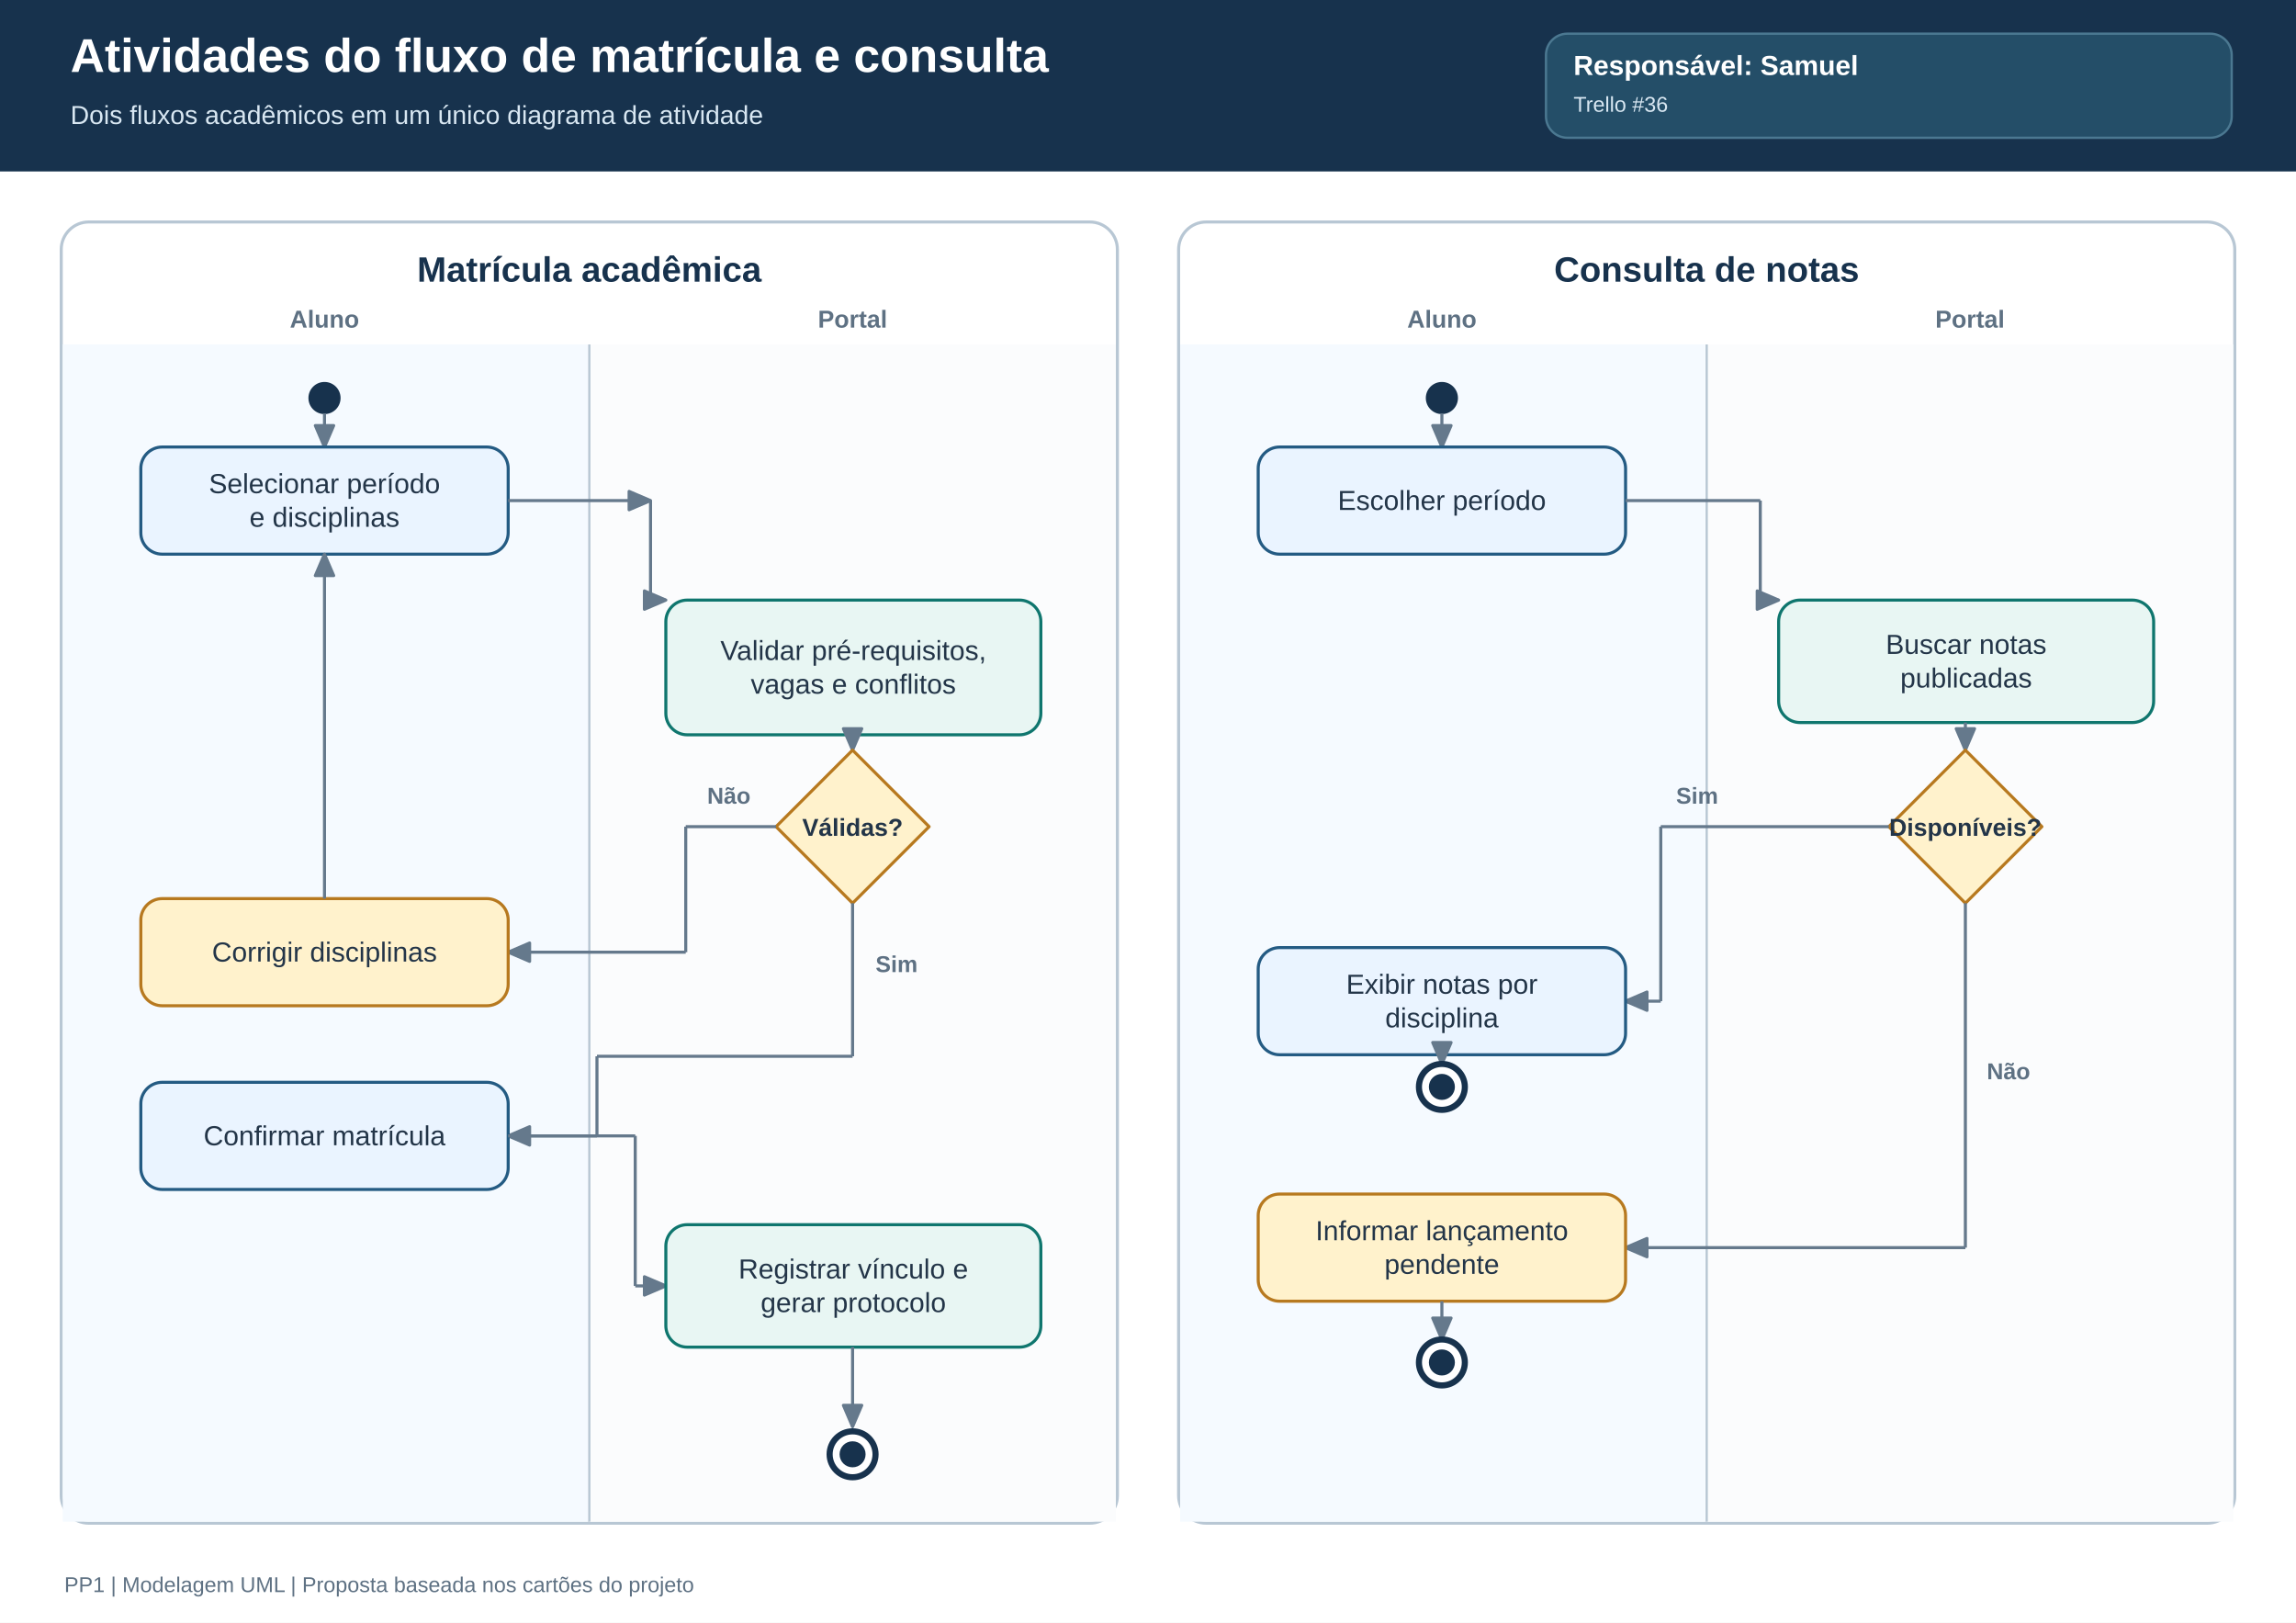
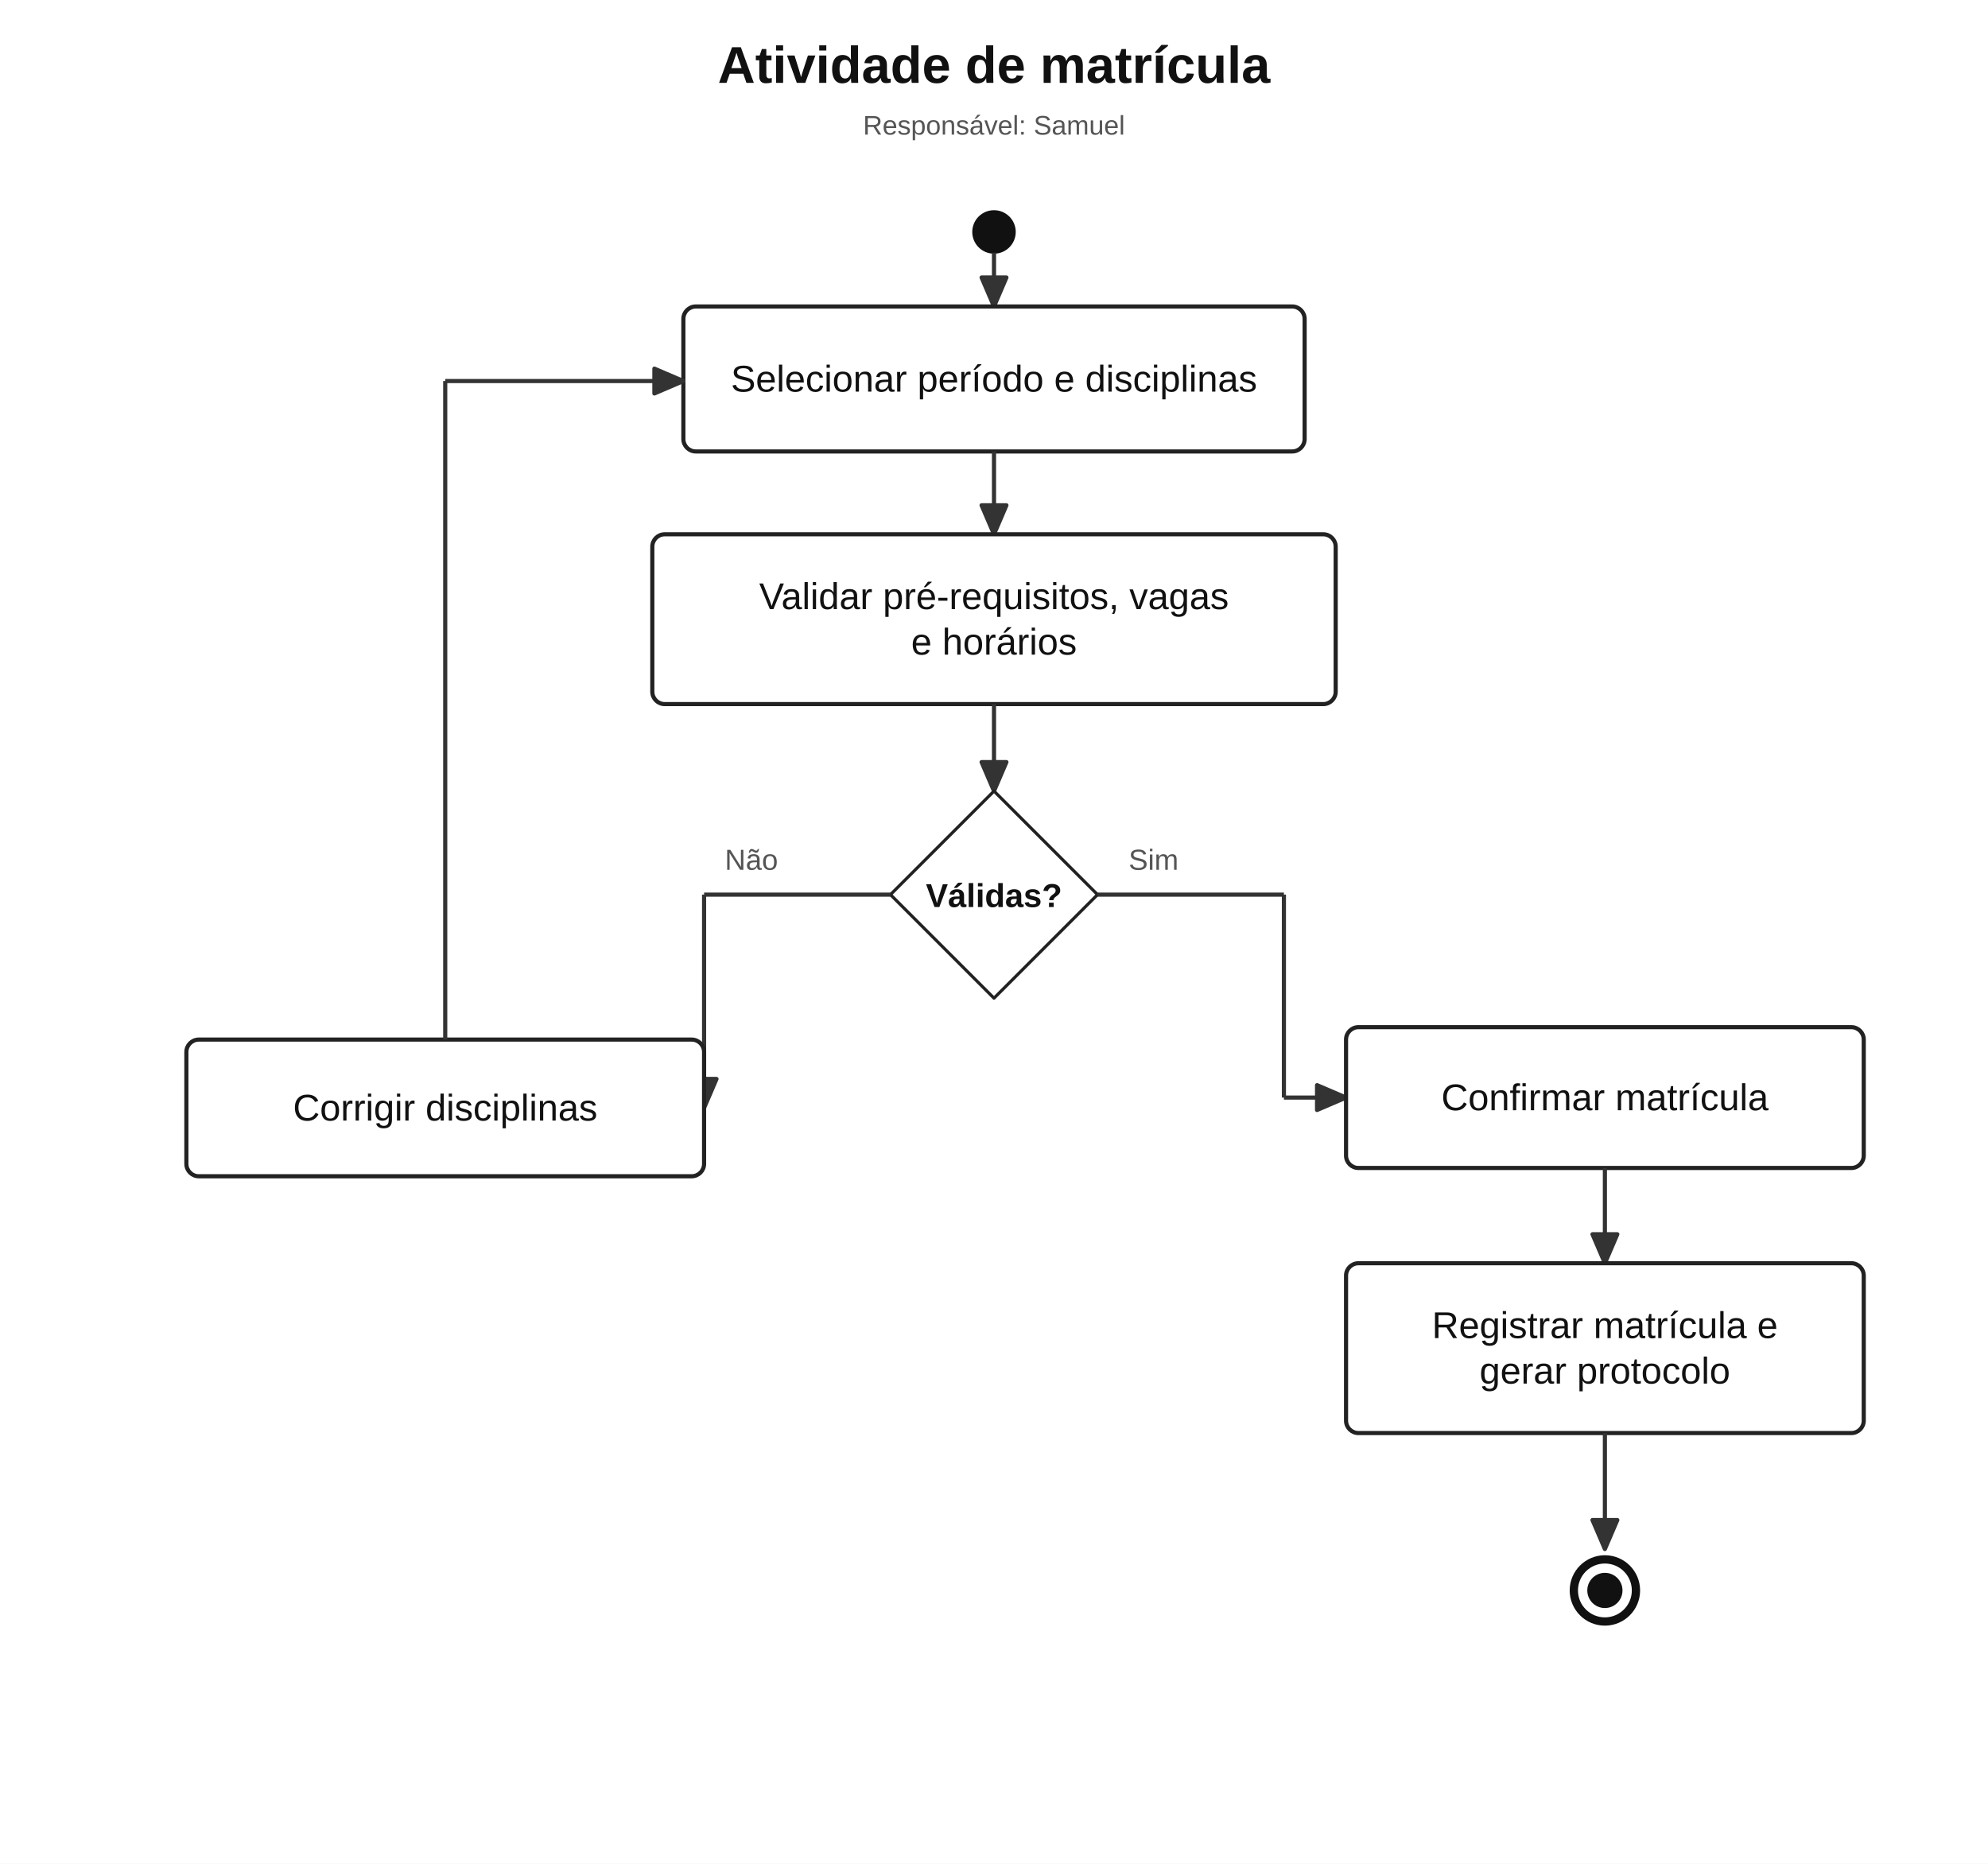
- <svg xmlns="http://www.w3.org/2000/svg" width="1500" height="1060" viewBox="0 0 1500 1060">
-   <rect x="0" y="0" width="1500" height="1060" rx="0" fill="#FFFFFF" stroke="none" stroke-width="0" />
-   <rect x="0" y="0" width="1500" height="112" rx="0" fill="#17324D" stroke="#17324D" stroke-width="0" />
-   <text x="46" y="47.0" font-family="Arial, sans-serif" font-size="31" font-weight="700" fill="#FFFFFF" text-anchor="start">Atividades do fluxo de matrícula e consulta</text>
-   <text x="46" y="81.0" font-family="Arial, sans-serif" font-size="17" font-weight="400" fill="#D8E7F2" text-anchor="start">Dois fluxos acadêmicos em um único diagrama de atividade</text>
-   <rect x="1010" y="22" width="448" height="68" rx="14" fill="#244E68" stroke="#4B7891" stroke-width="1.5" />
-   <text x="1028" y="49.0" font-family="Arial, sans-serif" font-size="18" font-weight="700" fill="#FFFFFF" text-anchor="start">Responsável: Samuel</text>
-   <text x="1028" y="73.0" font-family="Arial, sans-serif" font-size="14" font-weight="400" fill="#D8E7F2" text-anchor="start">Trello #36</text>
-   <text x="42" y="1040.0" font-family="Arial, sans-serif" font-size="14" font-weight="400" fill="#5E7183" text-anchor="start">PP1 | Modelagem UML | Proposta baseada nos cartões do projeto</text>
-   <rect x="40" y="145" width="690" height="850" rx="18" fill="#FFFFFF" stroke="#B8C7D4" stroke-width="2" />
-   <rect x="770" y="145" width="690" height="850" rx="18" fill="#FFFFFF" stroke="#B8C7D4" stroke-width="2" />
-   <rect x="41" y="225" width="343" height="769" rx="0" fill="#F5FAFF" stroke="none" stroke-width="0" />
-   <rect x="385" y="225" width="344" height="769" rx="0" fill="#FBFCFD" stroke="none" stroke-width="0" />
-   <rect x="771" y="225" width="343" height="769" rx="0" fill="#F5FAFF" stroke="none" stroke-width="0" />
-   <rect x="1115" y="225" width="344" height="769" rx="0" fill="#FBFCFD" stroke="none" stroke-width="0" />
-   <line x1="385" y1="225" x2="385" y2="994" stroke="#B8C7D4" stroke-width="1.5" />
-   <line x1="1115" y1="225" x2="1115" y2="994" stroke="#B8C7D4" stroke-width="1.5" />
-   <text x="385" y="184.0" font-family="Arial, sans-serif" font-size="23" font-weight="700" fill="#17324D" text-anchor="middle">Matrícula acadêmica</text>
-   <text x="1115" y="184.0" font-family="Arial, sans-serif" font-size="23" font-weight="700" fill="#17324D" text-anchor="middle">Consulta de notas</text>
-   <text x="212" y="214.0" font-family="Arial, sans-serif" font-size="16" font-weight="700" fill="#5E7183" text-anchor="middle">Aluno</text>
-   <text x="557" y="214.0" font-family="Arial, sans-serif" font-size="16" font-weight="700" fill="#5E7183" text-anchor="middle">Portal</text>
-   <text x="942" y="214.0" font-family="Arial, sans-serif" font-size="16" font-weight="700" fill="#5E7183" text-anchor="middle">Aluno</text>
-   <text x="1287" y="214.0" font-family="Arial, sans-serif" font-size="16" font-weight="700" fill="#5E7183" text-anchor="middle">Portal</text>
-   <ellipse cx="212.0" cy="260.0" rx="10.0" ry="10.0" fill="#17324D" stroke="#17324D" stroke-width="1" />
-   <line x1="212" y1="270" x2="212" y2="292" stroke="#65798C" stroke-width="2" />
-   <polygon points="212,292 218.0,278.0 206.0,278.0" fill="#65798C" stroke="#65798C" stroke-width="2" stroke-linejoin="round" />
-   <rect x="92" y="292" width="240" height="70" rx="14" fill="#EAF4FF" stroke="#245B83" stroke-width="2" />
-   <text x="212.0" y="322.14" font-family="Arial, sans-serif" font-size="18" font-weight="400" fill="#233548" text-anchor="middle">Selecionar período</text>
-   <text x="212.0" y="344.1" font-family="Arial, sans-serif" font-size="18" font-weight="400" fill="#233548" text-anchor="middle">e disciplinas</text>
-   <line x1="332" y1="327" x2="425" y2="327" stroke="#65798C" stroke-width="2" />
-   <polygon points="425,327 411.0,321.0 411.0,333.0" fill="#65798C" stroke="#65798C" stroke-width="2" stroke-linejoin="round" />
-   <line x1="425" y1="327" x2="425" y2="392" stroke="#65798C" stroke-width="2" />
-   <line x1="425" y1="392" x2="435" y2="392" stroke="#65798C" stroke-width="2" />
-   <polygon points="435,392 421.0,386.0 421.0,398.0" fill="#65798C" stroke="#65798C" stroke-width="2" stroke-linejoin="round" />
-   <rect x="435" y="392" width="245" height="88" rx="14" fill="#E8F6F3" stroke="#0F766E" stroke-width="2" />
-   <text x="557.5" y="431.14" font-family="Arial, sans-serif" font-size="18" font-weight="400" fill="#233548" text-anchor="middle">Validar pré-requisitos,</text>
-   <text x="557.5" y="453.1" font-family="Arial, sans-serif" font-size="18" font-weight="400" fill="#233548" text-anchor="middle">vagas e conflitos</text>
-   <line x1="557" y1="480" x2="557" y2="490" stroke="#65798C" stroke-width="2" />
-   <polygon points="557,490 563.0,476.0 551.0,476.0" fill="#65798C" stroke="#65798C" stroke-width="2" stroke-linejoin="round" />
-   <polygon points="557,490.0 607.0,540 557,590.0 507.0,540" fill="#FFF2CC" stroke="#B7791F" stroke-width="2" stroke-linejoin="round" />
-   <text x="557" y="546.0" font-family="Arial, sans-serif" font-size="16" font-weight="700" fill="#233548" text-anchor="middle">Válidas?</text>
-   <line x1="507" y1="540" x2="448" y2="540" stroke="#65798C" stroke-width="2" />
-   <line x1="448" y1="540" x2="448" y2="622" stroke="#65798C" stroke-width="2" />
-   <line x1="448" y1="622" x2="332" y2="622" stroke="#65798C" stroke-width="2" />
-   <polygon points="332,622 346.0,628.0 346.0,616.0" fill="#65798C" stroke="#65798C" stroke-width="2" stroke-linejoin="round" />
-   <text x="462" y="525.0" font-family="Arial, sans-serif" font-size="15" font-weight="700" fill="#5E7183" text-anchor="start">Não</text>
-   <rect x="92" y="587" width="240" height="70" rx="14" fill="#FFF2CC" stroke="#B7791F" stroke-width="2" />
-   <text x="212.0" y="628.12" font-family="Arial, sans-serif" font-size="18" font-weight="400" fill="#233548" text-anchor="middle">Corrigir disciplinas</text>
-   <line x1="212" y1="587" x2="212" y2="362" stroke="#65798C" stroke-width="2" />
-   <polygon points="212,362 206.0,376.0 218.0,376.0" fill="#65798C" stroke="#65798C" stroke-width="2" stroke-linejoin="round" />
-   <line x1="557" y1="590" x2="557" y2="690" stroke="#65798C" stroke-width="2" />
-   <line x1="557" y1="690" x2="390" y2="690" stroke="#65798C" stroke-width="2" />
-   <line x1="390" y1="690" x2="390" y2="742" stroke="#65798C" stroke-width="2" />
-   <line x1="390" y1="742" x2="332" y2="742" stroke="#65798C" stroke-width="2" />
-   <polygon points="332,742 346.0,748.0 346.0,736.0" fill="#65798C" stroke="#65798C" stroke-width="2" stroke-linejoin="round" />
-   <text x="572" y="635.0" font-family="Arial, sans-serif" font-size="15" font-weight="700" fill="#5E7183" text-anchor="start">Sim</text>
-   <rect x="92" y="707" width="240" height="70" rx="14" fill="#EAF4FF" stroke="#245B83" stroke-width="2" />
-   <text x="212.0" y="748.12" font-family="Arial, sans-serif" font-size="18" font-weight="400" fill="#233548" text-anchor="middle">Confirmar matrícula</text>
-   <line x1="332" y1="742" x2="415" y2="742" stroke="#65798C" stroke-width="2" />
-   <line x1="415" y1="742" x2="415" y2="840" stroke="#65798C" stroke-width="2" />
-   <line x1="415" y1="840" x2="435" y2="840" stroke="#65798C" stroke-width="2" />
-   <polygon points="435,840 421.0,834.0 421.0,846.0" fill="#65798C" stroke="#65798C" stroke-width="2" stroke-linejoin="round" />
-   <rect x="435" y="800" width="245" height="80" rx="14" fill="#E8F6F3" stroke="#0F766E" stroke-width="2" />
-   <text x="557.5" y="835.14" font-family="Arial, sans-serif" font-size="18" font-weight="400" fill="#233548" text-anchor="middle">Registrar vínculo e</text>
-   <text x="557.5" y="857.1" font-family="Arial, sans-serif" font-size="18" font-weight="400" fill="#233548" text-anchor="middle">gerar protocolo</text>
-   <line x1="557" y1="880" x2="557" y2="932" stroke="#65798C" stroke-width="2" />
-   <polygon points="557,932 563.0,918.0 551.0,918.0" fill="#65798C" stroke="#65798C" stroke-width="2" stroke-linejoin="round" />
-   <ellipse cx="557.0" cy="950.0" rx="15.0" ry="15.0" fill="#FFFFFF" stroke="#17324D" stroke-width="4" />
-   <ellipse cx="557.0" cy="950.0" rx="8.0" ry="8.0" fill="#17324D" stroke="#17324D" stroke-width="1" />
-   <ellipse cx="942.0" cy="260.0" rx="10.0" ry="10.0" fill="#17324D" stroke="#17324D" stroke-width="1" />
-   <line x1="942" y1="270" x2="942" y2="292" stroke="#65798C" stroke-width="2" />
-   <polygon points="942,292 948.0,278.0 936.0,278.0" fill="#65798C" stroke="#65798C" stroke-width="2" stroke-linejoin="round" />
-   <rect x="822" y="292" width="240" height="70" rx="14" fill="#EAF4FF" stroke="#245B83" stroke-width="2" />
-   <text x="942.0" y="333.12" font-family="Arial, sans-serif" font-size="18" font-weight="400" fill="#233548" text-anchor="middle">Escolher período</text>
-   <line x1="1062" y1="327" x2="1150" y2="327" stroke="#65798C" stroke-width="2" />
-   <line x1="1150" y1="327" x2="1150" y2="392" stroke="#65798C" stroke-width="2" />
-   <line x1="1150" y1="392" x2="1162" y2="392" stroke="#65798C" stroke-width="2" />
-   <polygon points="1162,392 1148.0,386.0 1148.0,398.0" fill="#65798C" stroke="#65798C" stroke-width="2" stroke-linejoin="round" />
-   <rect x="1162" y="392" width="245" height="80" rx="14" fill="#E8F6F3" stroke="#0F766E" stroke-width="2" />
-   <text x="1284.5" y="427.14" font-family="Arial, sans-serif" font-size="18" font-weight="400" fill="#233548" text-anchor="middle">Buscar notas</text>
-   <text x="1284.5" y="449.1" font-family="Arial, sans-serif" font-size="18" font-weight="400" fill="#233548" text-anchor="middle">publicadas</text>
-   <line x1="1284" y1="472" x2="1284" y2="490" stroke="#65798C" stroke-width="2" />
-   <polygon points="1284,490 1290.0,476.0 1278.0,476.0" fill="#65798C" stroke="#65798C" stroke-width="2" stroke-linejoin="round" />
-   <polygon points="1284,490.0 1334.0,540 1284,590.0 1234.0,540" fill="#FFF2CC" stroke="#B7791F" stroke-width="2" stroke-linejoin="round" />
-   <text x="1284" y="546.0" font-family="Arial, sans-serif" font-size="16" font-weight="700" fill="#233548" text-anchor="middle">Disponíveis?</text>
-   <line x1="1234" y1="540" x2="1085" y2="540" stroke="#65798C" stroke-width="2" />
-   <line x1="1085" y1="540" x2="1085" y2="654" stroke="#65798C" stroke-width="2" />
-   <line x1="1085" y1="654" x2="1062" y2="654" stroke="#65798C" stroke-width="2" />
-   <polygon points="1062,654 1076.0,660.0 1076.0,648.0" fill="#65798C" stroke="#65798C" stroke-width="2" stroke-linejoin="round" />
-   <text x="1095" y="525.0" font-family="Arial, sans-serif" font-size="15" font-weight="700" fill="#5E7183" text-anchor="start">Sim</text>
-   <rect x="822" y="619" width="240" height="70" rx="14" fill="#EAF4FF" stroke="#245B83" stroke-width="2" />
-   <text x="942.0" y="649.14" font-family="Arial, sans-serif" font-size="18" font-weight="400" fill="#233548" text-anchor="middle">Exibir notas por</text>
-   <text x="942.0" y="671.1" font-family="Arial, sans-serif" font-size="18" font-weight="400" fill="#233548" text-anchor="middle">disciplina</text>
-   <line x1="1284" y1="590" x2="1284" y2="815" stroke="#65798C" stroke-width="2" />
-   <line x1="1284" y1="815" x2="1062" y2="815" stroke="#65798C" stroke-width="2" />
-   <polygon points="1062,815 1076.0,821.0 1076.0,809.0" fill="#65798C" stroke="#65798C" stroke-width="2" stroke-linejoin="round" />
-   <text x="1298" y="705.0" font-family="Arial, sans-serif" font-size="15" font-weight="700" fill="#5E7183" text-anchor="start">Não</text>
-   <rect x="822" y="780" width="240" height="70" rx="14" fill="#FFF2CC" stroke="#B7791F" stroke-width="2" />
-   <text x="942.0" y="810.14" font-family="Arial, sans-serif" font-size="18" font-weight="400" fill="#233548" text-anchor="middle">Informar lançamento</text>
-   <text x="942.0" y="832.1" font-family="Arial, sans-serif" font-size="18" font-weight="400" fill="#233548" text-anchor="middle">pendente</text>
-   <line x1="942" y1="689" x2="942" y2="695" stroke="#65798C" stroke-width="2" />
-   <polygon points="942,695 948.0,681.0 936.0,681.0" fill="#65798C" stroke="#65798C" stroke-width="2" stroke-linejoin="round" />
-   <ellipse cx="942.0" cy="710.0" rx="15.0" ry="15.0" fill="#FFFFFF" stroke="#17324D" stroke-width="4" />
-   <ellipse cx="942.0" cy="710.0" rx="8.0" ry="8.0" fill="#17324D" stroke="#17324D" stroke-width="1" />
-   <line x1="942" y1="850" x2="942" y2="875" stroke="#65798C" stroke-width="2" />
-   <polygon points="942,875 948.0,861.0 936.0,861.0" fill="#65798C" stroke="#65798C" stroke-width="2" stroke-linejoin="round" />
-   <ellipse cx="942.0" cy="890.0" rx="15.0" ry="15.0" fill="#FFFFFF" stroke="#17324D" stroke-width="4" />
-   <ellipse cx="942.0" cy="890.0" rx="8.0" ry="8.0" fill="#17324D" stroke="#17324D" stroke-width="1" />
+ <svg xmlns="http://www.w3.org/2000/svg" width="960" height="900" viewBox="0 0 960 900">
+   <rect x="0" y="0" width="960" height="900" rx="0" fill="#FFFFFF" stroke="none" stroke-width="0" />
+   <text x="480.0" y="40.0" font-family="Arial, sans-serif" font-size="25" font-weight="700" fill="#111111" text-anchor="middle">Atividade de matrícula</text>
+   <text x="480.0" y="65.0" font-family="Arial, sans-serif" font-size="13" font-weight="400" fill="#555555" text-anchor="middle">Responsável: Samuel</text>
+   <ellipse cx="480.0" cy="112.0" rx="10.0" ry="10.0" fill="#111111" stroke="#111111" stroke-width="1" />
+   <line x1="480" y1="122" x2="480" y2="148" stroke="#333333" stroke-width="2" />
+   <polygon points="480,148 486.0,134.0 474.0,134.0" fill="#333333" stroke="#333333" stroke-width="2" stroke-linejoin="round" />
+   <rect x="330" y="148" width="300" height="70" rx="6" fill="#FFFFFF" stroke="#222222" stroke-width="2" />
+   <text x="480.0" y="189.12" font-family="Arial, sans-serif" font-size="18" font-weight="400" fill="#111111" text-anchor="middle">Selecionar período e disciplinas</text>
+   <line x1="480" y1="218" x2="480" y2="258" stroke="#333333" stroke-width="2" />
+   <polygon points="480,258 486.0,244.0 474.0,244.0" fill="#333333" stroke="#333333" stroke-width="2" stroke-linejoin="round" />
+   <rect x="315" y="258" width="330" height="82" rx="6" fill="#FFFFFF" stroke="#222222" stroke-width="2" />
+   <text x="480.0" y="294.14" font-family="Arial, sans-serif" font-size="18" font-weight="400" fill="#111111" text-anchor="middle">Validar pré-requisitos, vagas</text>
+   <text x="480.0" y="316.1" font-family="Arial, sans-serif" font-size="18" font-weight="400" fill="#111111" text-anchor="middle">e horários</text>
+   <line x1="480" y1="340" x2="480" y2="382" stroke="#333333" stroke-width="2" />
+   <polygon points="480,382 486.0,368.0 474.0,368.0" fill="#333333" stroke="#333333" stroke-width="2" stroke-linejoin="round" />
+   <polygon points="480,382.0 530.0,432 480,482.0 430.0,432" fill="#FFFFFF" stroke="#222222" stroke-width="1.5" stroke-linejoin="round" />
+   <text x="480" y="438.0" font-family="Arial, sans-serif" font-size="16" font-weight="700" fill="#111111" text-anchor="middle">Válidas?</text>
+   <line x1="430" y1="432" x2="340" y2="432" stroke="#333333" stroke-width="2" />
+   <line x1="340" y1="432" x2="340" y2="535" stroke="#333333" stroke-width="2" />
+   <polygon points="340,535 346.0,521.0 334.0,521.0" fill="#333333" stroke="#333333" stroke-width="2" stroke-linejoin="round" />
+   <text x="350" y="420.0" font-family="Arial, sans-serif" font-size="14" font-weight="400" fill="#555555" text-anchor="start">Não</text>
+   <rect x="90" y="502" width="250" height="66" rx="6" fill="#FFFFFF" stroke="#222222" stroke-width="2" />
+   <text x="215.0" y="541.12" font-family="Arial, sans-serif" font-size="18" font-weight="400" fill="#111111" text-anchor="middle">Corrigir disciplinas</text>
+   <line x1="215" y1="502" x2="215" y2="184" stroke="#333333" stroke-width="2" />
+   <line x1="215" y1="184" x2="330" y2="184" stroke="#333333" stroke-width="2" />
+   <polygon points="330,184 316.0,178.0 316.0,190.0" fill="#333333" stroke="#333333" stroke-width="2" stroke-linejoin="round" />
+   <line x1="530" y1="432" x2="620" y2="432" stroke="#333333" stroke-width="2" />
+   <line x1="620" y1="432" x2="620" y2="530" stroke="#333333" stroke-width="2" />
+   <line x1="620" y1="530" x2="650" y2="530" stroke="#333333" stroke-width="2" />
+   <polygon points="650,530 636.0,524.0 636.0,536.0" fill="#333333" stroke="#333333" stroke-width="2" stroke-linejoin="round" />
+   <text x="545" y="420.0" font-family="Arial, sans-serif" font-size="14" font-weight="400" fill="#555555" text-anchor="start">Sim</text>
+   <rect x="650" y="496" width="250" height="68" rx="6" fill="#FFFFFF" stroke="#222222" stroke-width="2" />
+   <text x="775.0" y="536.12" font-family="Arial, sans-serif" font-size="18" font-weight="400" fill="#111111" text-anchor="middle">Confirmar matrícula</text>
+   <line x1="775" y1="564" x2="775" y2="610" stroke="#333333" stroke-width="2" />
+   <polygon points="775,610 781.0,596.0 769.0,596.0" fill="#333333" stroke="#333333" stroke-width="2" stroke-linejoin="round" />
+   <rect x="650" y="610" width="250" height="82" rx="6" fill="#FFFFFF" stroke="#222222" stroke-width="2" />
+   <text x="775.0" y="646.14" font-family="Arial, sans-serif" font-size="18" font-weight="400" fill="#111111" text-anchor="middle">Registrar matrícula e</text>
+   <text x="775.0" y="668.1" font-family="Arial, sans-serif" font-size="18" font-weight="400" fill="#111111" text-anchor="middle">gerar protocolo</text>
+   <line x1="775" y1="692" x2="775" y2="748" stroke="#333333" stroke-width="2" />
+   <polygon points="775,748 781.0,734.0 769.0,734.0" fill="#333333" stroke="#333333" stroke-width="2" stroke-linejoin="round" />
+   <ellipse cx="775.0" cy="768.0" rx="15.0" ry="15.0" fill="#FFFFFF" stroke="#111111" stroke-width="4" />
+   <ellipse cx="775.0" cy="768.0" rx="8.0" ry="8.0" fill="#111111" stroke="#111111" stroke-width="1" />
</svg>
